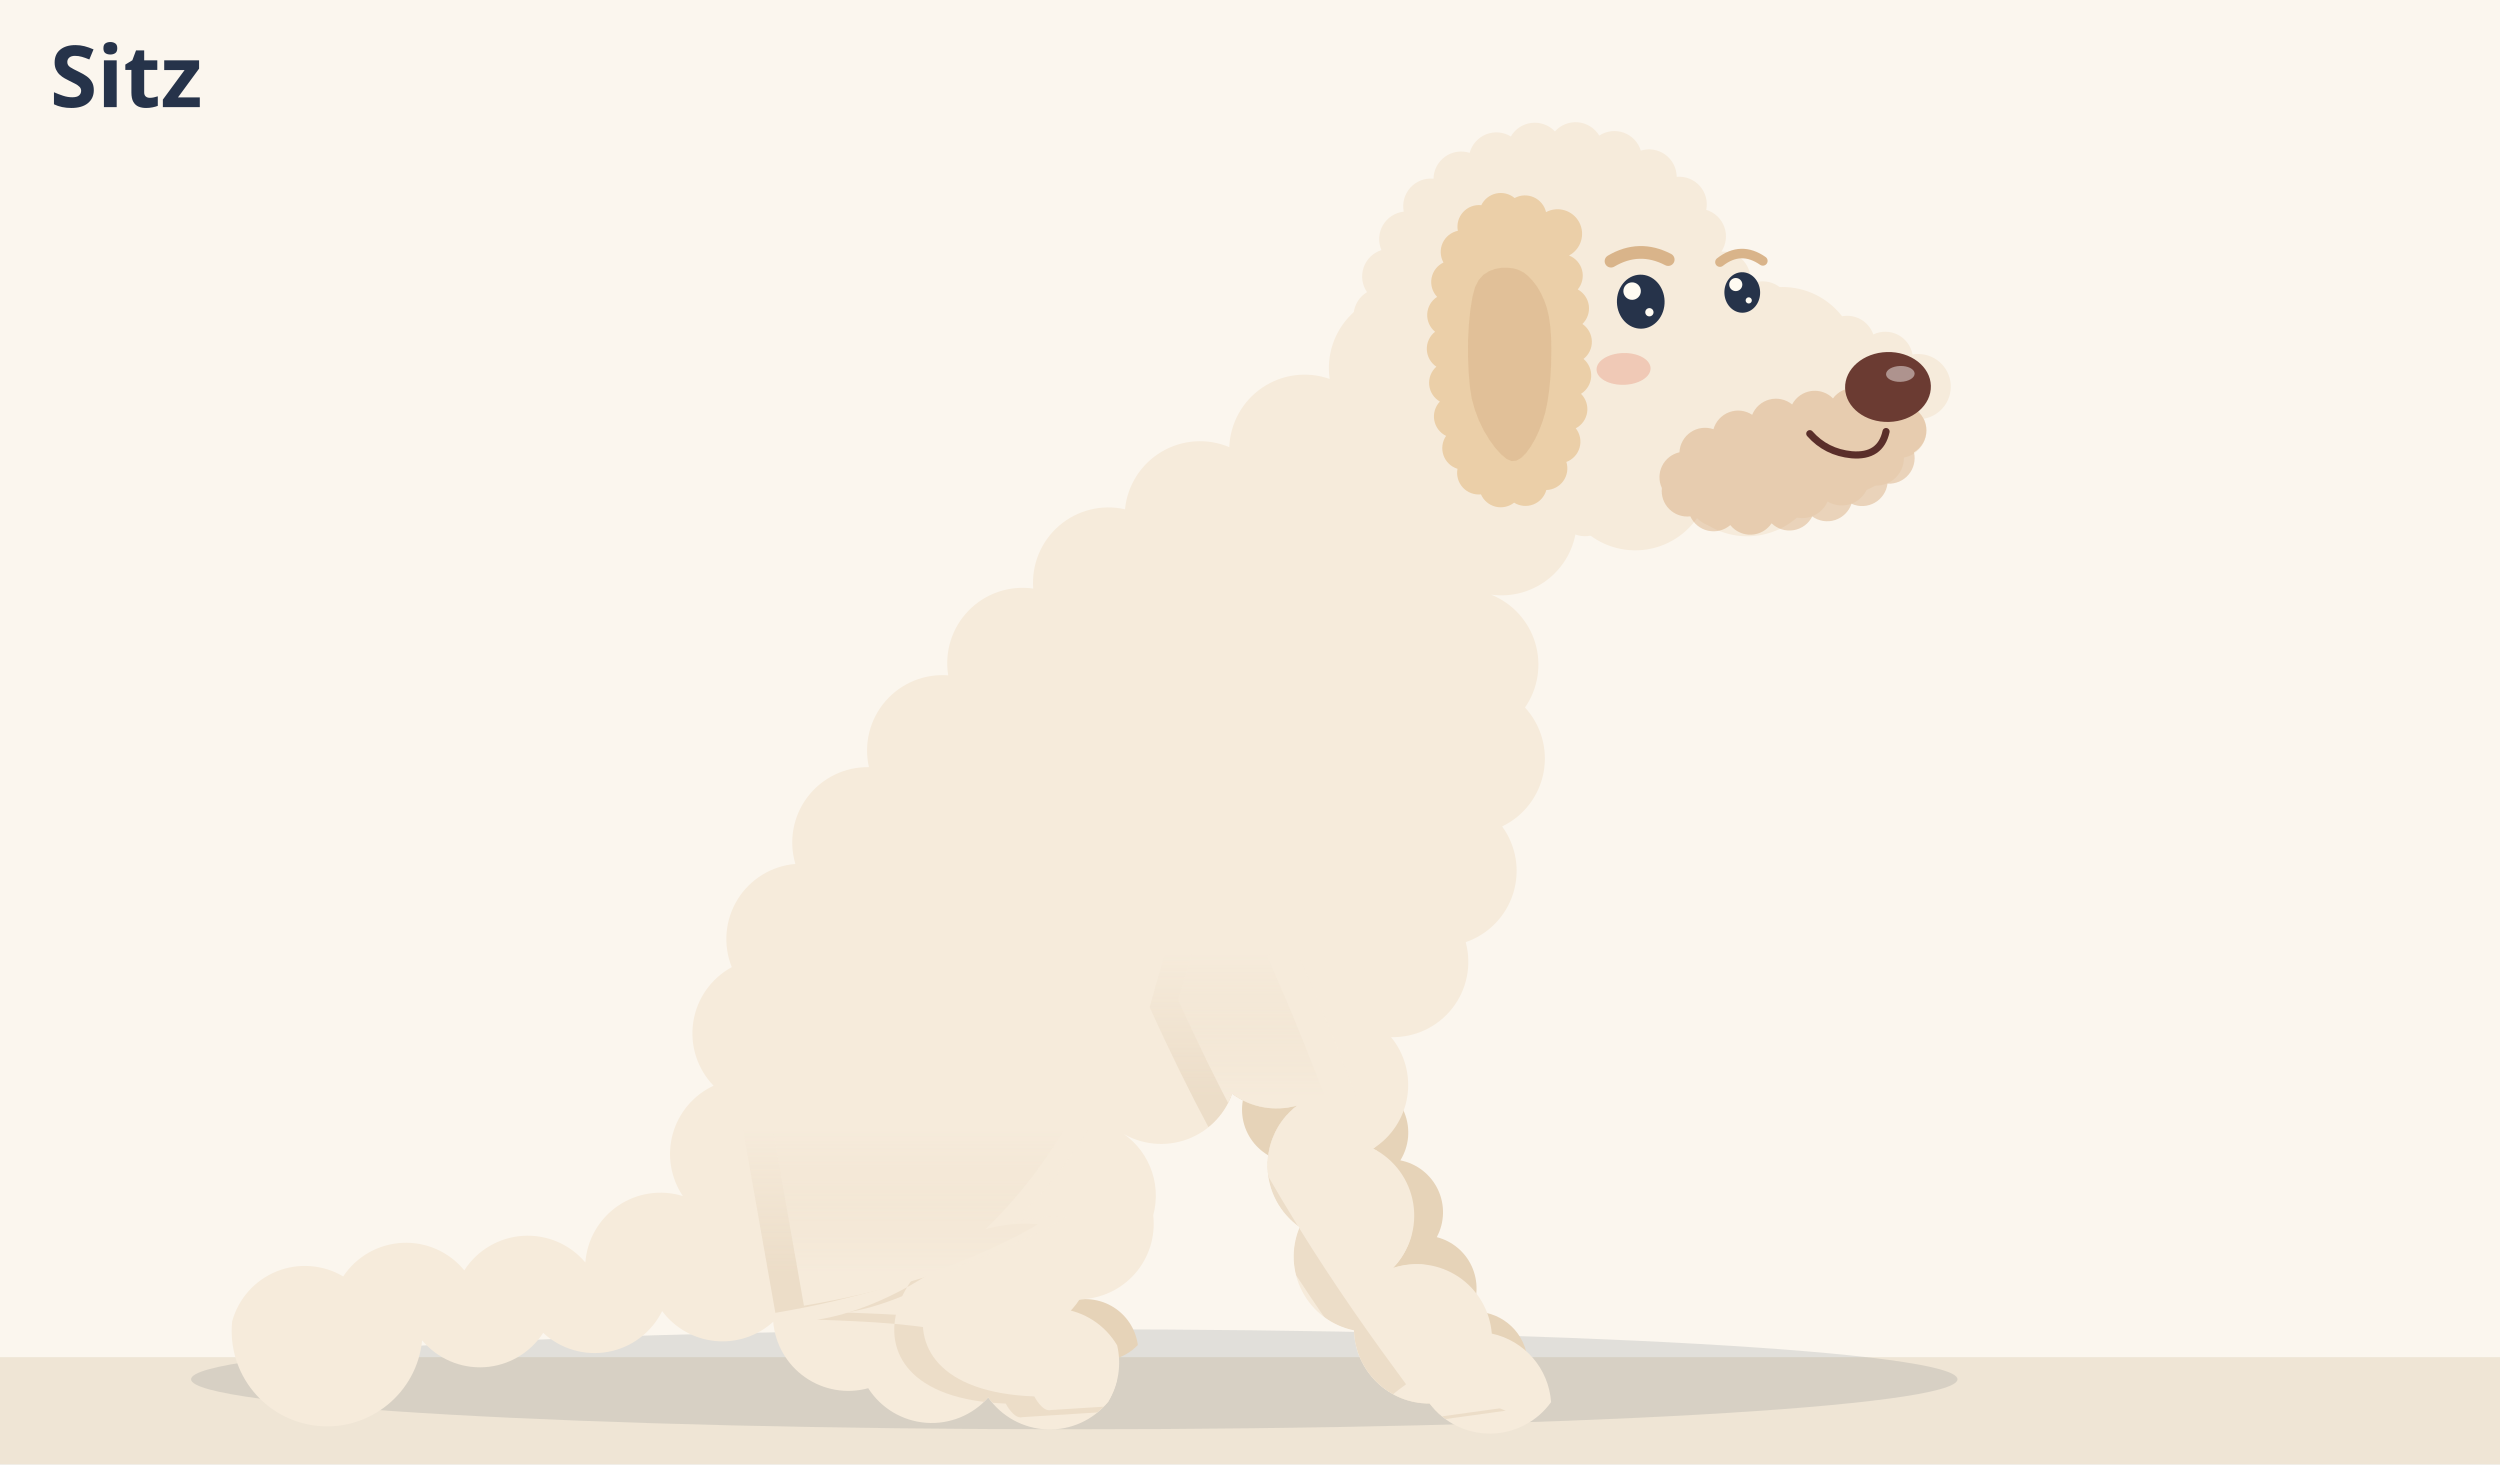
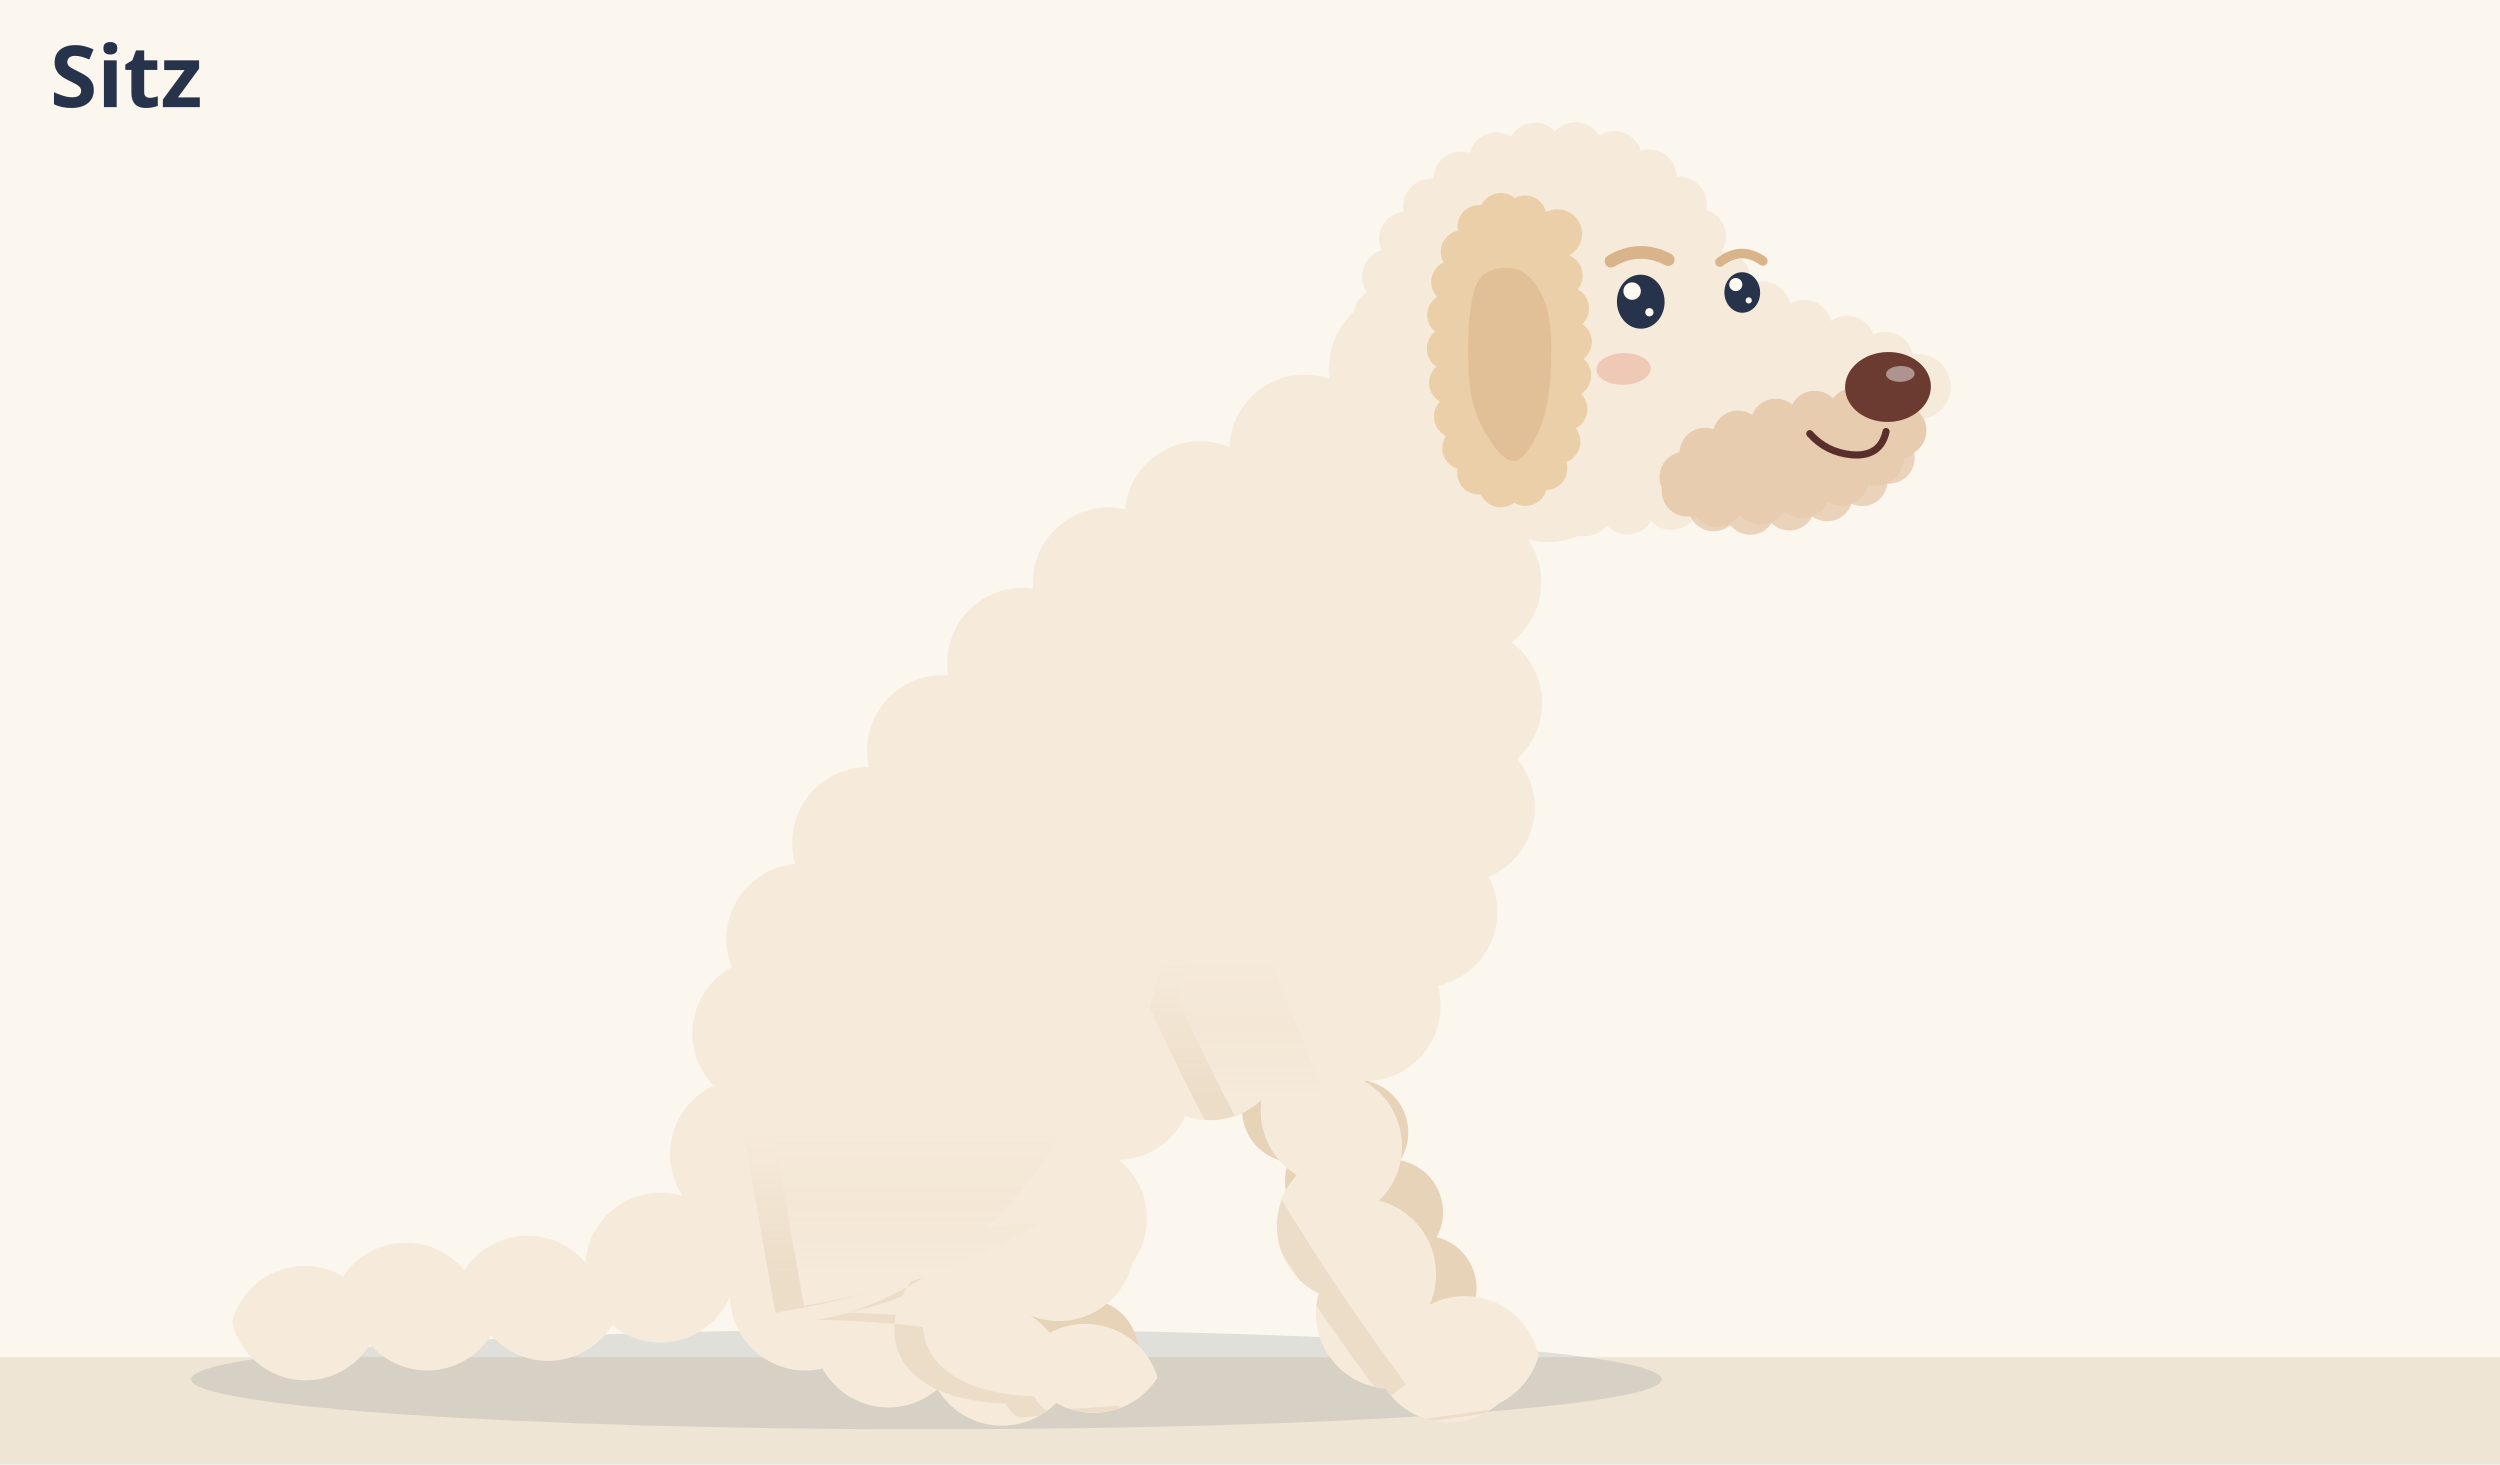
<svg xmlns="http://www.w3.org/2000/svg" viewBox="180 90 700 410">
  <rect x="180" y="90" width="700" height="410" fill="#FBF6EE" />
  <rect x="180" y="470" width="700" height="30" fill="#EFE5D5" />
  <defs>
    <clipPath id="sitz-koerper">
-       <path d="M245 460A21.1 21.1 0 0 1 276.1 447.4A21.1 21.1 0 0 1 310 445.7A21.1 21.1 0 0 1 343.9 443.5A21.1 21.1 0 0 1 371.2 424.9A21.1 21.1 0 0 1 379.8 394A21.1 21.1 0 0 1 384.9 360.8A21.1 21.1 0 0 1 402.7 331.9A21.1 21.1 0 0 1 423.3 304.8A21.1 21.1 0 0 1 445.5 279.1A21.1 21.1 0 0 1 469.3 254.8A21.1 21.1 0 0 1 495 232.6A21.1 21.1 0 0 1 524.2 215.2A21.1 21.1 0 0 1 552.3 196.1A21.1 21.1 0 0 1 576.3 172.2A21.1 21.1 0 0 1 605.6 155.9A21.1 21.1 0 0 1 639.2 155.4A21.1 21.1 0 0 1 667.4 173.9A21.1 21.1 0 0 1 699.3 185.4A21.1 21.1 0 0 1 715.6 208.6A21.1 21.1 0 0 1 688.4 227.9A21.1 21.1 0 0 1 655.3 234.9A21.1 21.1 0 0 1 621.5 236.3A21.1 21.1 0 0 1 597.5 256.5A21.1 21.1 0 0 1 607 288.1A21.1 21.1 0 0 1 600.6 321.4A21.1 21.1 0 0 1 590.4 353.8A21.1 21.1 0 0 1 569.5 380.4A21.1 21.1 0 0 1 564.5 411.6A21.1 21.1 0 0 1 570.1 445A21.1 21.1 0 0 1 597.7 463.4A21.1 21.1 0 0 1 614.3 482.6A21.1 21.1 0 0 1 580.3 483A21.1 21.1 0 0 1 559.1 462.5A21.1 21.1 0 0 1 543.9 433.6A21.1 21.1 0 0 1 543.1 399.6A21.1 21.1 0 0 1 525 396.3A21.1 21.1 0 0 1 492.9 406.4A21.1 21.1 0 0 1 502.9 430.3A21.1 21.1 0 0 1 482.3 453.8A21.1 21.1 0 0 1 459.3 462.9A21.1 21.1 0 0 1 492.8 466.7A21.1 21.1 0 0 1 490.3 482.5A21.1 21.1 0 0 1 456.7 481.3A21.1 21.1 0 0 1 423.1 478.7A21.1 21.1 0 0 1 396.5 460.1A21.1 21.1 0 0 1 365.4 457.1A21.1 21.1 0 0 1 332.1 463.2A21.1 21.1 0 0 1 298.2 465.3A21.1 21.1 0 0 1 245 460Z" />
+       <path d="M245 460A21.1 21.1 0 0 1 276.1 447.4A21.1 21.1 0 0 1 310 445.7A21.1 21.1 0 0 1 343.9 443.5A21.1 21.1 0 0 1 371.2 424.9A21.1 21.1 0 0 1 379.8 394A21.1 21.1 0 0 1 384.9 360.8A21.1 21.1 0 0 1 402.7 331.9A21.1 21.1 0 0 1 423.3 304.8A21.1 21.1 0 0 1 445.5 279.1A21.1 21.1 0 0 1 469.3 254.8A21.1 21.1 0 0 1 495 232.6A21.1 21.1 0 0 1 524.2 215.2A21.1 21.1 0 0 1 552.3 196.1A21.1 21.1 0 0 1 576.3 172.2A21.1 21.1 0 0 1 600.9 169.4A21.1 21.1 0 0 1 616.8 199.4A21.1 21.1 0 0 1 632.7 229.5A21.1 21.1 0 0 1 607.8 241A21.1 21.1 0 0 1 603.2 269.8A21.1 21.1 0 0 1 604.8 302.5A21.1 21.1 0 0 1 596.8 335.5A21.1 21.1 0 0 1 582.6 366A21.1 21.1 0 0 1 562 392.7A21.1 21.1 0 0 1 566.1 426.2A21.1 21.1 0 0 1 580.2 455.4A21.1 21.1 0 0 1 610.8 469.7A21.1 21.1 0 0 1 599.7 482.9A21.1 21.1 0 0 1 568 478.8A21.1 21.1 0 0 1 549.2 452.2A21.1 21.1 0 0 1 543.1 419A21.1 21.1 0 0 1 539.7 385.6A21.1 21.1 0 0 1 511.9 402.5A21.1 21.1 0 0 1 493.4 414.8A21.1 21.1 0 0 1 497 443.7A21.1 21.1 0 0 1 468.4 458.3A21.1 21.1 0 0 1 473.9 463.2A21.1 21.1 0 0 1 504.1 475.7A21.1 21.1 0 0 1 475.7 482.8A21.1 21.1 0 0 1 442.5 479A21.1 21.1 0 0 1 410.3 473.2A21.1 21.1 0 0 1 384.4 453A21.1 21.1 0 0 1 351.4 461A21.1 21.1 0 0 1 317.5 463.8A21.1 21.1 0 0 1 283.6 466.4A21.1 21.1 0 0 1 245 460Z" />
    </clipPath>
  </defs>
  <g>
-     <ellipse cx="480.8" cy="476.2" rx="247.3" ry="14" fill="#26334A" fill-opacity="0.12" />
+     <ellipse cx="439.4" cy="476.2" rx="205.9" ry="14" fill="#26334A" fill-opacity="0.12" />
    <path d="M394.9 384.2A14.8 14.8 0 0 1 418.5 381.3A14.8 14.8 0 0 1 442.2 379.7A14.8 14.8 0 0 1 466 379.4A14.8 14.8 0 0 1 489.8 380.2A14.8 14.8 0 0 1 480.6 399A14.8 14.8 0 0 1 465.2 417.1A14.8 14.8 0 0 1 446.6 431.9A14.8 14.8 0 0 1 425.2 442A14.8 14.8 0 0 1 431.8 444.7A14.8 14.8 0 0 1 455.3 447.7A14.8 14.8 0 0 1 478 455A14.8 14.8 0 0 1 498.6 466.6A14.8 14.8 0 0 1 484.4 470.7A14.8 14.8 0 0 1 462.4 466.3A14.8 14.8 0 0 1 441.9 456.3A14.8 14.8 0 0 1 442.9 434.2A14.8 14.8 0 0 1 461.2 420A14.8 14.8 0 0 1 473.3 420.2A14.8 14.8 0 0 1 451.6 429.7A14.8 14.8 0 0 1 428.9 436.8A14.8 14.8 0 0 1 405.6 442A14.8 14.8 0 0 1 401 419.2A14.8 14.8 0 0 1 394.9 384.2Z" fill="#E6D3B8" />
    <path d="M581.4 291A14.8 14.8 0 0 1 569.2 311.4A14.8 14.8 0 0 1 554.5 330.1A14.8 14.8 0 0 1 545.6 348.6A14.8 14.8 0 0 1 554.7 370.6A14.8 14.8 0 0 1 563.3 392.8A14.8 14.8 0 0 1 572.1 414.9A14.8 14.8 0 0 1 582.3 436.4A14.8 14.8 0 0 1 591.9 457.3A14.8 14.8 0 0 1 607.6 469.8A14.8 14.8 0 0 1 584.1 473A14.8 14.8 0 0 1 564.3 472.5A14.8 14.8 0 0 1 567.1 455.1A14.8 14.8 0 0 1 553.6 435.5A14.8 14.8 0 0 1 540.8 415.4A14.8 14.8 0 0 1 529 394.8A14.8 14.8 0 0 1 518 373.7A14.8 14.8 0 0 1 511.2 351.9A14.8 14.8 0 0 1 518 329.1A14.8 14.8 0 0 1 525.6 306.5A14.8 14.8 0 0 1 534.1 284.3A14.8 14.8 0 0 1 548.5 275.2A14.8 14.8 0 0 1 581.4 291Z" fill="#E6D3B8" />
-     <path d="M245 460A21.1 21.1 0 0 1 276.1 447.4A21.1 21.1 0 0 1 310 445.7A21.1 21.1 0 0 1 343.9 443.5A21.1 21.1 0 0 1 371.2 424.9A21.1 21.1 0 0 1 379.8 394A21.1 21.1 0 0 1 384.9 360.8A21.1 21.1 0 0 1 402.7 331.9A21.1 21.1 0 0 1 423.3 304.8A21.1 21.1 0 0 1 445.5 279.1A21.1 21.1 0 0 1 469.3 254.8A21.1 21.1 0 0 1 495 232.6A21.1 21.1 0 0 1 524.2 215.2A21.1 21.1 0 0 1 552.3 196.1A21.1 21.1 0 0 1 576.3 172.2A21.1 21.1 0 0 1 605.6 155.9A21.1 21.1 0 0 1 639.2 155.4A21.1 21.1 0 0 1 667.4 173.9A21.1 21.1 0 0 1 699.3 185.4A21.1 21.1 0 0 1 715.6 208.6A21.1 21.1 0 0 1 688.4 227.9A21.1 21.1 0 0 1 655.3 234.9A21.1 21.1 0 0 1 621.5 236.3A21.1 21.1 0 0 1 597.5 256.5A21.1 21.1 0 0 1 607 288.1A21.1 21.1 0 0 1 600.6 321.4A21.1 21.1 0 0 1 590.4 353.8A21.1 21.1 0 0 1 569.5 380.4A21.1 21.1 0 0 1 564.5 411.6A21.1 21.1 0 0 1 570.1 445A21.1 21.1 0 0 1 597.7 463.4A21.1 21.1 0 0 1 614.3 482.6A21.1 21.1 0 0 1 580.3 483A21.1 21.1 0 0 1 559.1 462.5A21.1 21.1 0 0 1 543.9 433.6A21.1 21.1 0 0 1 543.1 399.6A21.1 21.1 0 0 1 525 396.3A21.1 21.1 0 0 1 492.9 406.4A21.1 21.1 0 0 1 502.9 430.3A21.1 21.1 0 0 1 482.3 453.8A21.1 21.1 0 0 1 459.3 462.9A21.1 21.1 0 0 1 492.8 466.7A21.1 21.1 0 0 1 490.3 482.5A21.1 21.1 0 0 1 456.7 481.3A21.1 21.1 0 0 1 423.1 478.7A21.1 21.1 0 0 1 396.5 460.1A21.1 21.1 0 0 1 365.4 457.1A21.1 21.1 0 0 1 332.1 463.2A21.1 21.1 0 0 1 298.2 465.3A21.1 21.1 0 0 1 245 460Z" fill="#F6EBDB" />
+     <path d="M245 460A21.1 21.1 0 0 1 276.1 447.4A21.1 21.1 0 0 1 310 445.7A21.1 21.1 0 0 1 343.9 443.5A21.1 21.1 0 0 1 371.2 424.9A21.1 21.1 0 0 1 379.8 394A21.1 21.1 0 0 1 384.9 360.8A21.1 21.1 0 0 1 402.7 331.9A21.1 21.1 0 0 1 423.3 304.8A21.1 21.1 0 0 1 445.5 279.1A21.1 21.1 0 0 1 469.3 254.8A21.1 21.1 0 0 1 495 232.6A21.1 21.1 0 0 1 524.2 215.2A21.1 21.1 0 0 1 552.3 196.1A21.1 21.1 0 0 1 576.3 172.2A21.1 21.1 0 0 1 600.9 169.4A21.1 21.1 0 0 1 616.8 199.4A21.1 21.1 0 0 1 632.7 229.5A21.1 21.1 0 0 1 607.8 241A21.1 21.1 0 0 1 603.2 269.8A21.1 21.1 0 0 1 604.8 302.5A21.1 21.1 0 0 1 596.8 335.5A21.1 21.1 0 0 1 582.6 366A21.1 21.1 0 0 1 562 392.7A21.1 21.1 0 0 1 566.1 426.2A21.1 21.1 0 0 1 580.2 455.4A21.1 21.1 0 0 1 610.8 469.7A21.1 21.1 0 0 1 599.7 482.9A21.1 21.1 0 0 1 568 478.8A21.1 21.1 0 0 1 549.2 452.2A21.1 21.1 0 0 1 543.1 419A21.1 21.1 0 0 1 539.7 385.6A21.1 21.1 0 0 1 511.9 402.5A21.1 21.1 0 0 1 493.4 414.8A21.1 21.1 0 0 1 497 443.7A21.1 21.1 0 0 1 468.4 458.3A21.1 21.1 0 0 1 473.9 463.2A21.1 21.1 0 0 1 504.1 475.7A21.1 21.1 0 0 1 475.7 482.8A21.1 21.1 0 0 1 442.5 479A21.1 21.1 0 0 1 410.3 473.2A21.1 21.1 0 0 1 384.4 453A21.1 21.1 0 0 1 351.4 461A21.1 21.1 0 0 1 317.5 463.8A21.1 21.1 0 0 1 283.6 466.4A21.1 21.1 0 0 1 245 460Z" fill="#F6EBDB" />
    <linearGradient id="sitz-nah-hind-schatten-v" gradientUnits="userSpaceOnUse" x1="0" y1="406.3" x2="0" y2="446.3">
      <stop offset="0" stop-color="#fff" stop-opacity="0" />
      <stop offset="1" stop-color="#fff" />
    </linearGradient>
    <mask id="sitz-nah-hind-schatten">
      <rect x="-2000" y="406.3" width="6000" height="3000" fill="url(#sitz-nah-hind-schatten-v)" />
    </mask>
    <g clip-path="url(#sitz-koerper)">
      <g mask="url(#sitz-nah-hind-schatten)">
        <path d="M386.9 399.8C433.8 391.9 483.8 395.8 483.8 395.8C453.6 455.1 408.7 459.5 408.7 459.5C438.2 460.6 462.4 461.5 495 485L466.3 486.8C463.9 487.5 461.6 483 461.6 483C407.9 481 431.9 429.5 470.6 432.8C470.6 432.8 444 449.7 397.1 457.6Z" fill="#ECDDC8" />
      </g>
    </g>
    <linearGradient id="sitz-nah-hind-v" gradientUnits="userSpaceOnUse" x1="0" y1="406.3" x2="0" y2="446.3">
      <stop offset="0" stop-color="#fff" stop-opacity="0" />
      <stop offset="1" stop-color="#fff" />
    </linearGradient>
    <mask id="sitz-nah-hind">
      <rect x="-2000" y="406.3" width="6000" height="3000" fill="url(#sitz-nah-hind-v)" />
    </mask>
    <g clip-path="url(#sitz-koerper)">
      <g mask="url(#sitz-nah-hind)">
        <path d="M394.9 397.8C441.8 389.9 491.8 393.8 491.8 393.8C461.6 453.1 416.7 457.5 416.7 457.5C446.2 458.6 470.4 459.5 503 483L474.3 484.8C471.9 485.5 469.6 481 469.6 481C415.9 479 439.9 427.5 478.6 430.8C478.6 430.8 452 447.7 405.1 455.6Z" fill="#F6EBDB" />
      </g>
    </g>
    <linearGradient id="sitz-nah-front-schatten-v" gradientUnits="userSpaceOnUse" x1="0" y1="356.9" x2="0" y2="396.9">
      <stop offset="0" stop-color="#fff" stop-opacity="0" />
      <stop offset="1" stop-color="#fff" />
    </linearGradient>
    <mask id="sitz-nah-front-schatten">
      <rect x="-2000" y="356.9" width="6000" height="3000" fill="url(#sitz-nah-front-schatten-v)" />
    </mask>
    <g clip-path="url(#sitz-koerper)">
      <g mask="url(#sitz-nah-front-schatten)">
        <path d="M573.4 306.5C557.9 337.3 534.8 357.8 534.8 357.8C555.4 403.4 564.7 441.5 583.5 467C578.6 476.2 601.6 485 601.6 485L556 491.3C552.3 489 565.7 479.6 565.7 479.6C546.9 454.1 524.3 421.7 501.9 372C501.9 372 516.6 317.4 532.1 286.6Z" fill="#ECDDC8" />
      </g>
    </g>
    <linearGradient id="sitz-nah-front-v" gradientUnits="userSpaceOnUse" x1="0" y1="356.9" x2="0" y2="396.9">
      <stop offset="0" stop-color="#fff" stop-opacity="0" />
      <stop offset="1" stop-color="#fff" />
    </linearGradient>
    <mask id="sitz-nah-front">
      <rect x="-2000" y="356.9" width="6000" height="3000" fill="url(#sitz-nah-front-v)" />
    </mask>
    <g clip-path="url(#sitz-koerper)">
      <g mask="url(#sitz-nah-front)">
        <path d="M581.4 304.5C565.9 335.3 542.8 355.8 542.8 355.8C563.4 401.4 572.7 439.5 591.5 465C586.6 474.2 609.6 483 609.6 483L564 489.3C560.3 487 573.7 477.6 573.7 477.6C554.9 452.1 532.3 419.7 509.9 370C509.9 370 524.6 315.4 540.1 284.6Z" fill="#F6EBDB" />
      </g>
    </g>
    <g transform="translate(709.6 201) rotate(-1.6) scale(-0.445 0.445)">
      <g class="l-kopf l-k-freundlich">
        <path d="M-14 -26A17.4 17.4 0 0 1 10.3 -39.3A17.4 17.4 0 0 1 36.7 -48.5A17.4 17.4 0 0 1 62.2 -60A17.4 17.4 0 0 1 87 -72.9A17.4 17.4 0 0 1 104.4 -94.1A17.4 17.4 0 0 1 113.2 -120.6A17.4 17.4 0 0 1 131.2 -141.9A17.4 17.4 0 0 1 153.3 -159A17.4 17.4 0 0 1 179.2 -169.2A17.4 17.4 0 0 1 207 -172.6A17.4 17.4 0 0 1 234.8 -170.2A17.4 17.4 0 0 1 261 -160.6A17.4 17.4 0 0 1 284.2 -145A17.4 17.4 0 0 1 303.5 -124.8A17.4 17.4 0 0 1 318.2 -101A17.4 17.4 0 0 1 328 -74.8A17.4 17.4 0 0 1 331.6 -47.1A17.4 17.4 0 0 1 329.9 -19.2A17.4 17.4 0 0 1 322.8 7.8A17.4 17.4 0 0 1 309.4 32.3A17.4 17.4 0 0 1 288.7 50.9A17.4 17.4 0 0 1 263.8 63.8A17.4 17.4 0 0 1 236.9 71.4A17.4 17.4 0 0 1 209.2 74.8A17.4 17.4 0 0 1 181.2 76.1A17.4 17.4 0 0 1 153.3 74.2A17.4 17.4 0 0 1 125.4 71.9A17.4 17.4 0 0 1 97.4 71.7A17.4 17.4 0 0 1 69.4 70.5A17.4 17.4 0 0 1 42 65A17.4 17.4 0 0 1 15.9 55A17.4 17.4 0 0 1 -6.8 38.7A17.4 17.4 0 0 1 -20 14.6A17.4 17.4 0 0 1 -14 -26Z" fill="#F6EBDB" />
        <path d="M-14 8A16.1 16.1 0 0 1 10.8 1.1A16.1 16.1 0 0 1 36.8 0.2A16.1 16.1 0 0 1 62.6 3.3A16.1 16.1 0 0 1 87.9 9.1A16.1 16.1 0 0 1 112.5 17.5A16.1 16.1 0 0 1 134.3 31.4A16.1 16.1 0 0 1 146 53.6A16.1 16.1 0 0 1 128.6 71.9A16.1 16.1 0 0 1 103.6 78.1A16.1 16.1 0 0 1 77.6 77.7A16.1 16.1 0 0 1 51.9 74.1A16.1 16.1 0 0 1 27 66.8A16.1 16.1 0 0 1 4 54.8A16.1 16.1 0 0 1 -13.2 35.6A16.1 16.1 0 0 1 -14 8Z" fill="#D2A374" fill-opacity=".42" />
        <ellipse cx="168" cy="-22" rx="17" ry="10" fill="#E07A5F" fill-opacity=".3" />
        <g class="l-augen l-a-freundlich">
          <ellipse cx="92" cy="-68" rx="11.25" ry="12.75" fill="#26334A" />
          <circle cx="95.938" cy="-73.1" r="4.125" fill="#FFFBF2" />
          <circle cx="88.062" cy="-62.9" r="1.95" fill="#FFFBF2" />
          <ellipse cx="156" cy="-64" rx="15" ry="17" fill="#26334A" />
          <circle cx="161.25" cy="-70.8" r="5.5" fill="#FFFBF2" />
          <circle cx="150.75" cy="-57.2" r="2.6" fill="#FFFBF2" />
        </g>
        <g class="l-brauen l-b-freundlich">
          <path d="M78.5 -87.5Q92 -97.5 105.5 -87.5" stroke="#D9B48A" stroke-width="6" stroke-linecap="round" fill="none" />
          <path d="M138 -90Q156 -100 174 -90" stroke="#D9B48A" stroke-width="8" stroke-linecap="round" fill="none" />
        </g>
        <path d="M4 22q4 16 22 14q16 -2 26 -14" stroke="#5A2E2A" stroke-width="4.5" stroke-linecap="round" fill="none" />
        <g class="l-nase l-n-freundlich">
          <ellipse cx="2" cy="-6" rx="27" ry="22" fill="#6B3B32" />
          <ellipse cx="-6" cy="-14" rx="9" ry="5" fill="#FFFFFF" fill-opacity=".45" />
        </g>
        <g class="l-ohr l-o-freundlich">
          <g transform="translate(240 -116) rotate(0)">
            <path d="M-26 -6A13.6 13.6 0 0 1 -6.5 -15.4A13.6 13.6 0 0 1 14.6 -11.5A13.6 13.6 0 0 1 29.8 4.2A13.6 13.6 0 0 1 39.4 23.9A13.6 13.6 0 0 1 44 45.4A13.6 13.6 0 0 1 45.9 67.3A13.6 13.6 0 0 1 45.7 89.3A13.6 13.6 0 0 1 44.1 111.3A13.6 13.6 0 0 1 40.8 133A13.6 13.6 0 0 1 34.2 153.9A13.6 13.6 0 0 1 19.9 170.4A13.6 13.6 0 0 1 -0.8 176.2A13.6 13.6 0 0 1 -21.3 168.8A13.6 13.6 0 0 1 -34.4 151.5A13.6 13.6 0 0 1 -40.9 130.5A13.6 13.6 0 0 1 -44.8 108.9A13.6 13.6 0 0 1 -47 87A13.6 13.6 0 0 1 -46.9 65A13.6 13.6 0 0 1 -44.6 43.2A13.6 13.6 0 0 1 -39.7 21.7A13.6 13.6 0 0 1 -26 -6Z" fill="#EBCFA8" />
            <path d="M-8 30L-4.8 28.9L-1.1 28.3L2.8 28.2L6.9 28.8L10.8 30.1L14.5 32.3L17.6 35.6L20 40L21.8 46.1L23.3 54L24.5 63.2L25.3 73.1L25.6 83.3L25.5 93.2L25 102.3L24 110L22.3 116.9L19.9 123.8L17 130.3L13.6 136.3L10.1 141.4L6.5 145.6L3.1 148.6L0 150L-3 149.8L-6.1 148.1L-9.2 145.2L-12.2 141.3L-15.2 136.5L-17.8 131.3L-20.1 125.7L-22 120L-23.5 113.7L-24.8 106.4L-25.8 98.4L-26.5 90L-26.9 81.6L-27 73.6L-26.7 66.3L-26 60L-24.9 54.5L-23.3 49.5L-21.3 44.8L-19 40.6L-16.4 37L-13.7 34L-10.9 31.6Z" fill="#D9B48A" fill-opacity=".55" />
          </g>
        </g>
      </g>
    </g>
  </g>
  <text x="194" y="120" font-family="sans-serif" font-size="24" font-weight="700" fill="#26334a">Sitz</text>
</svg>
